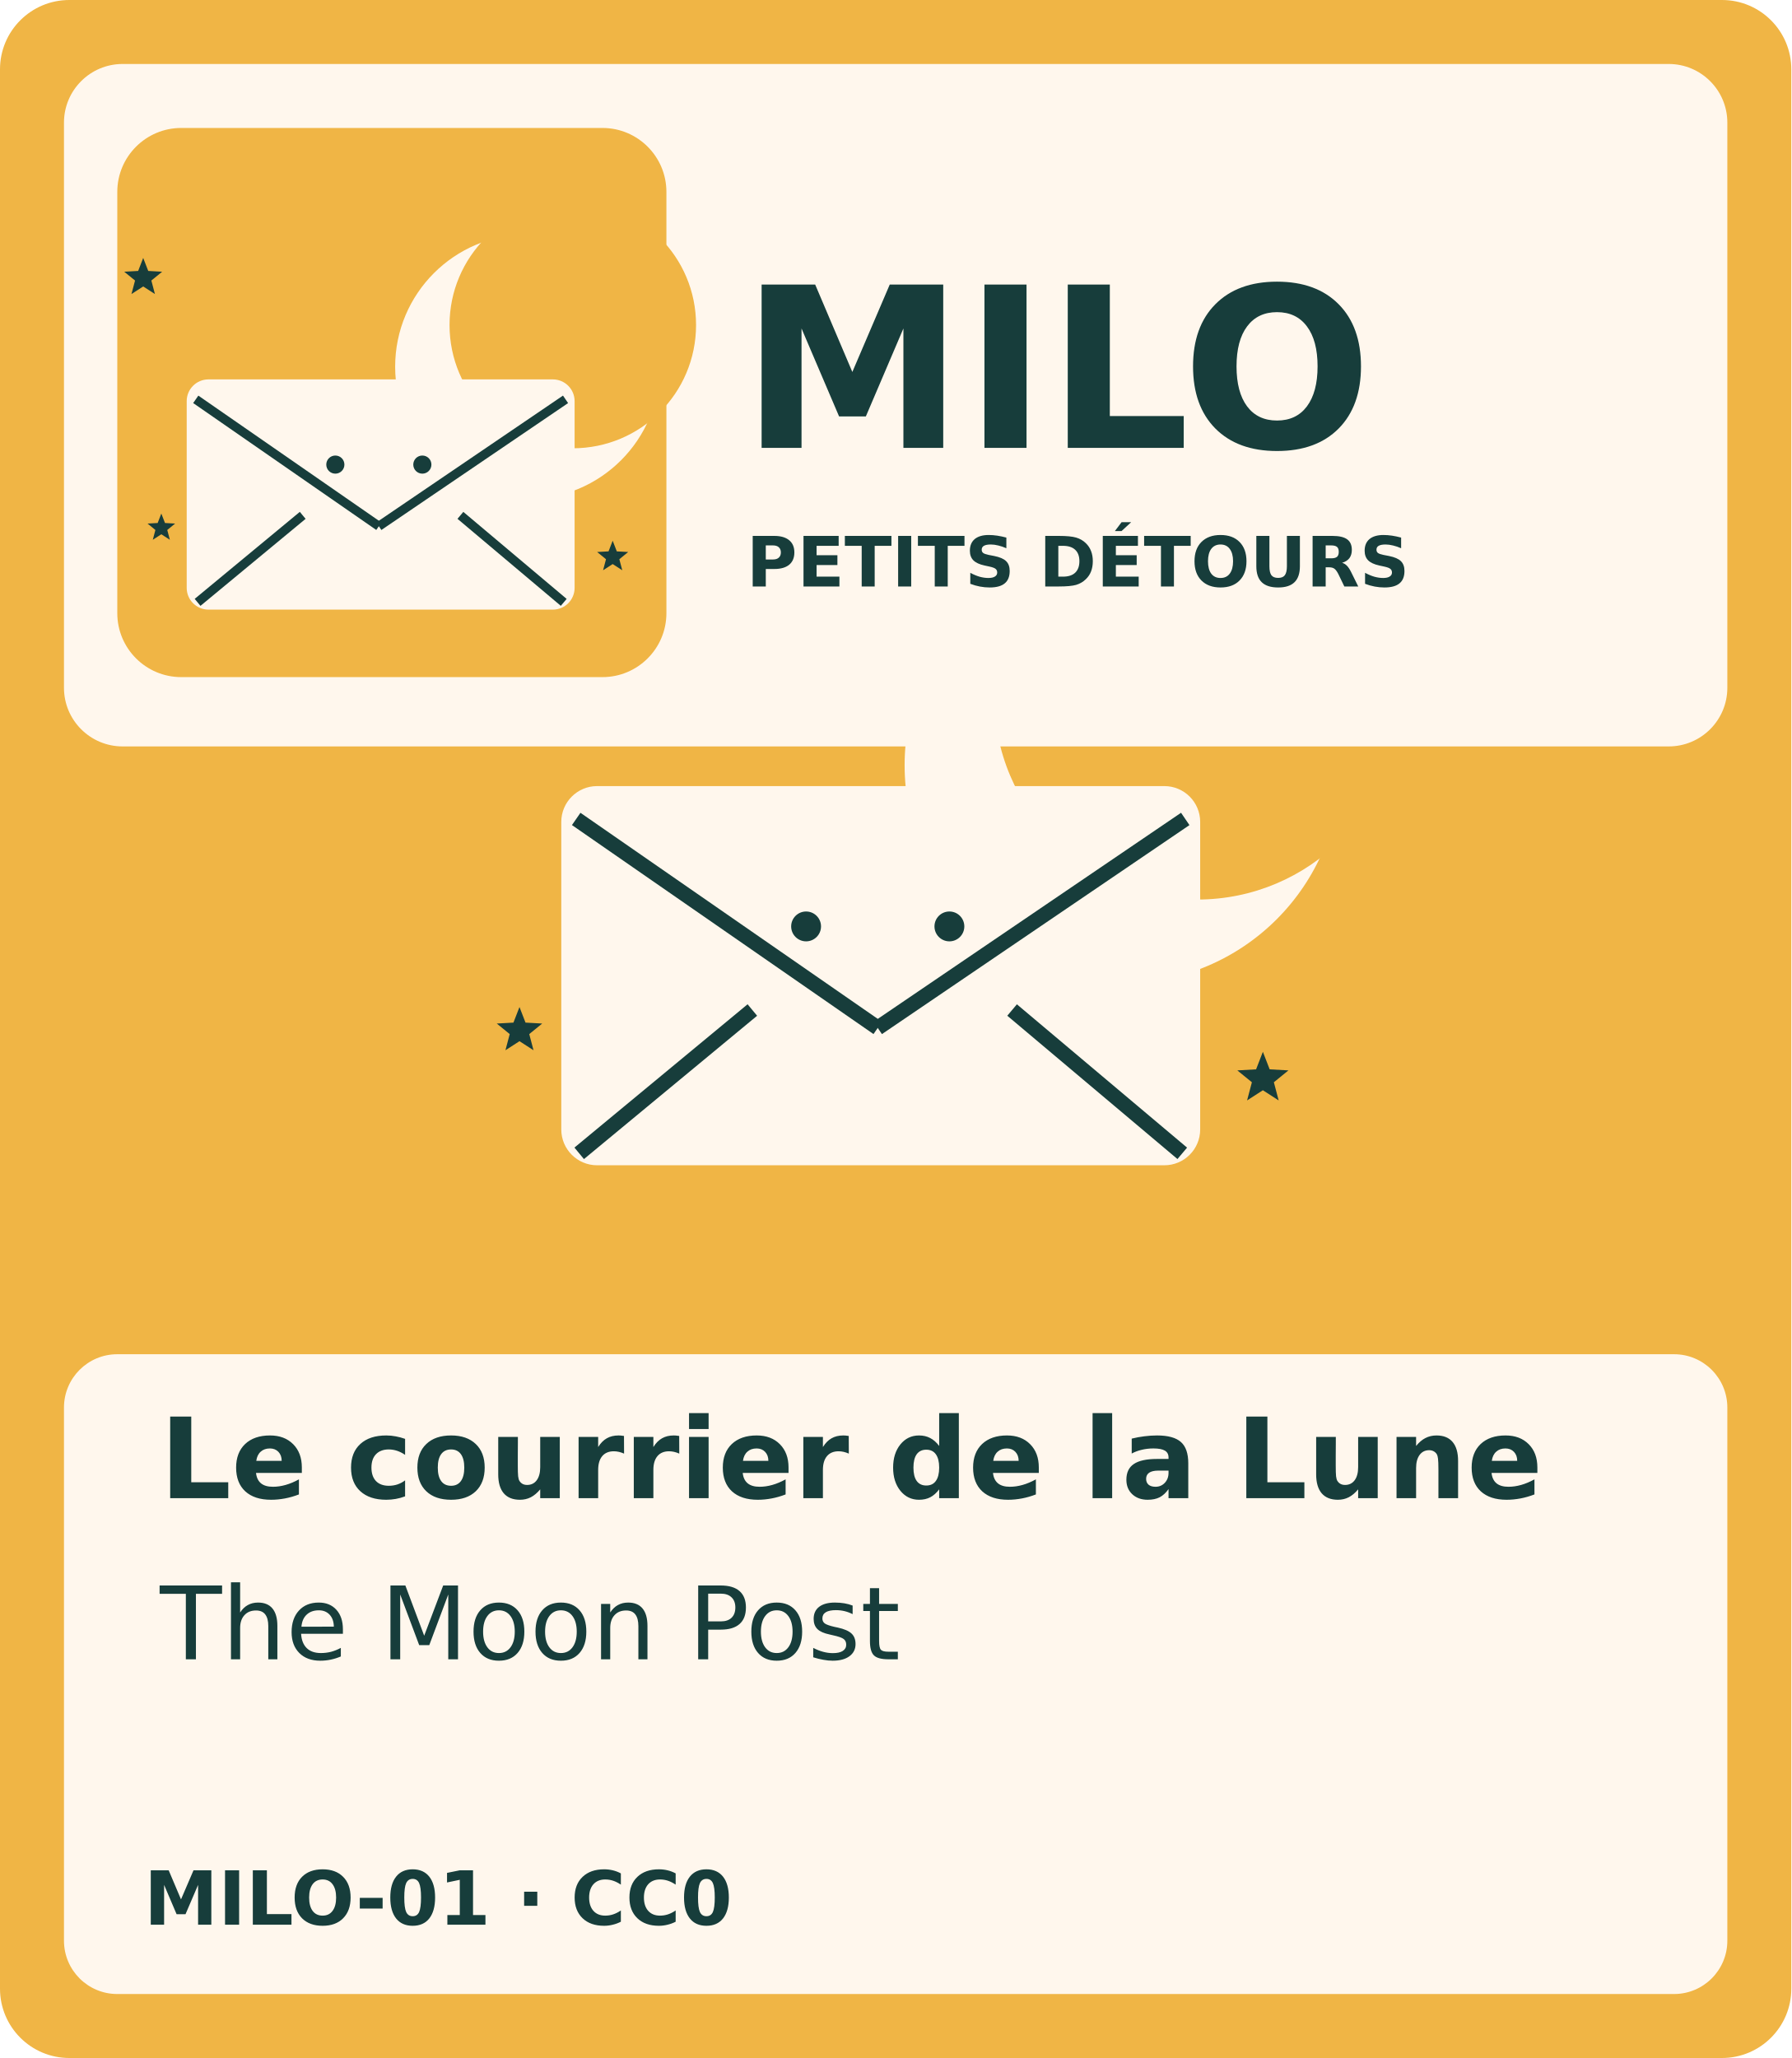
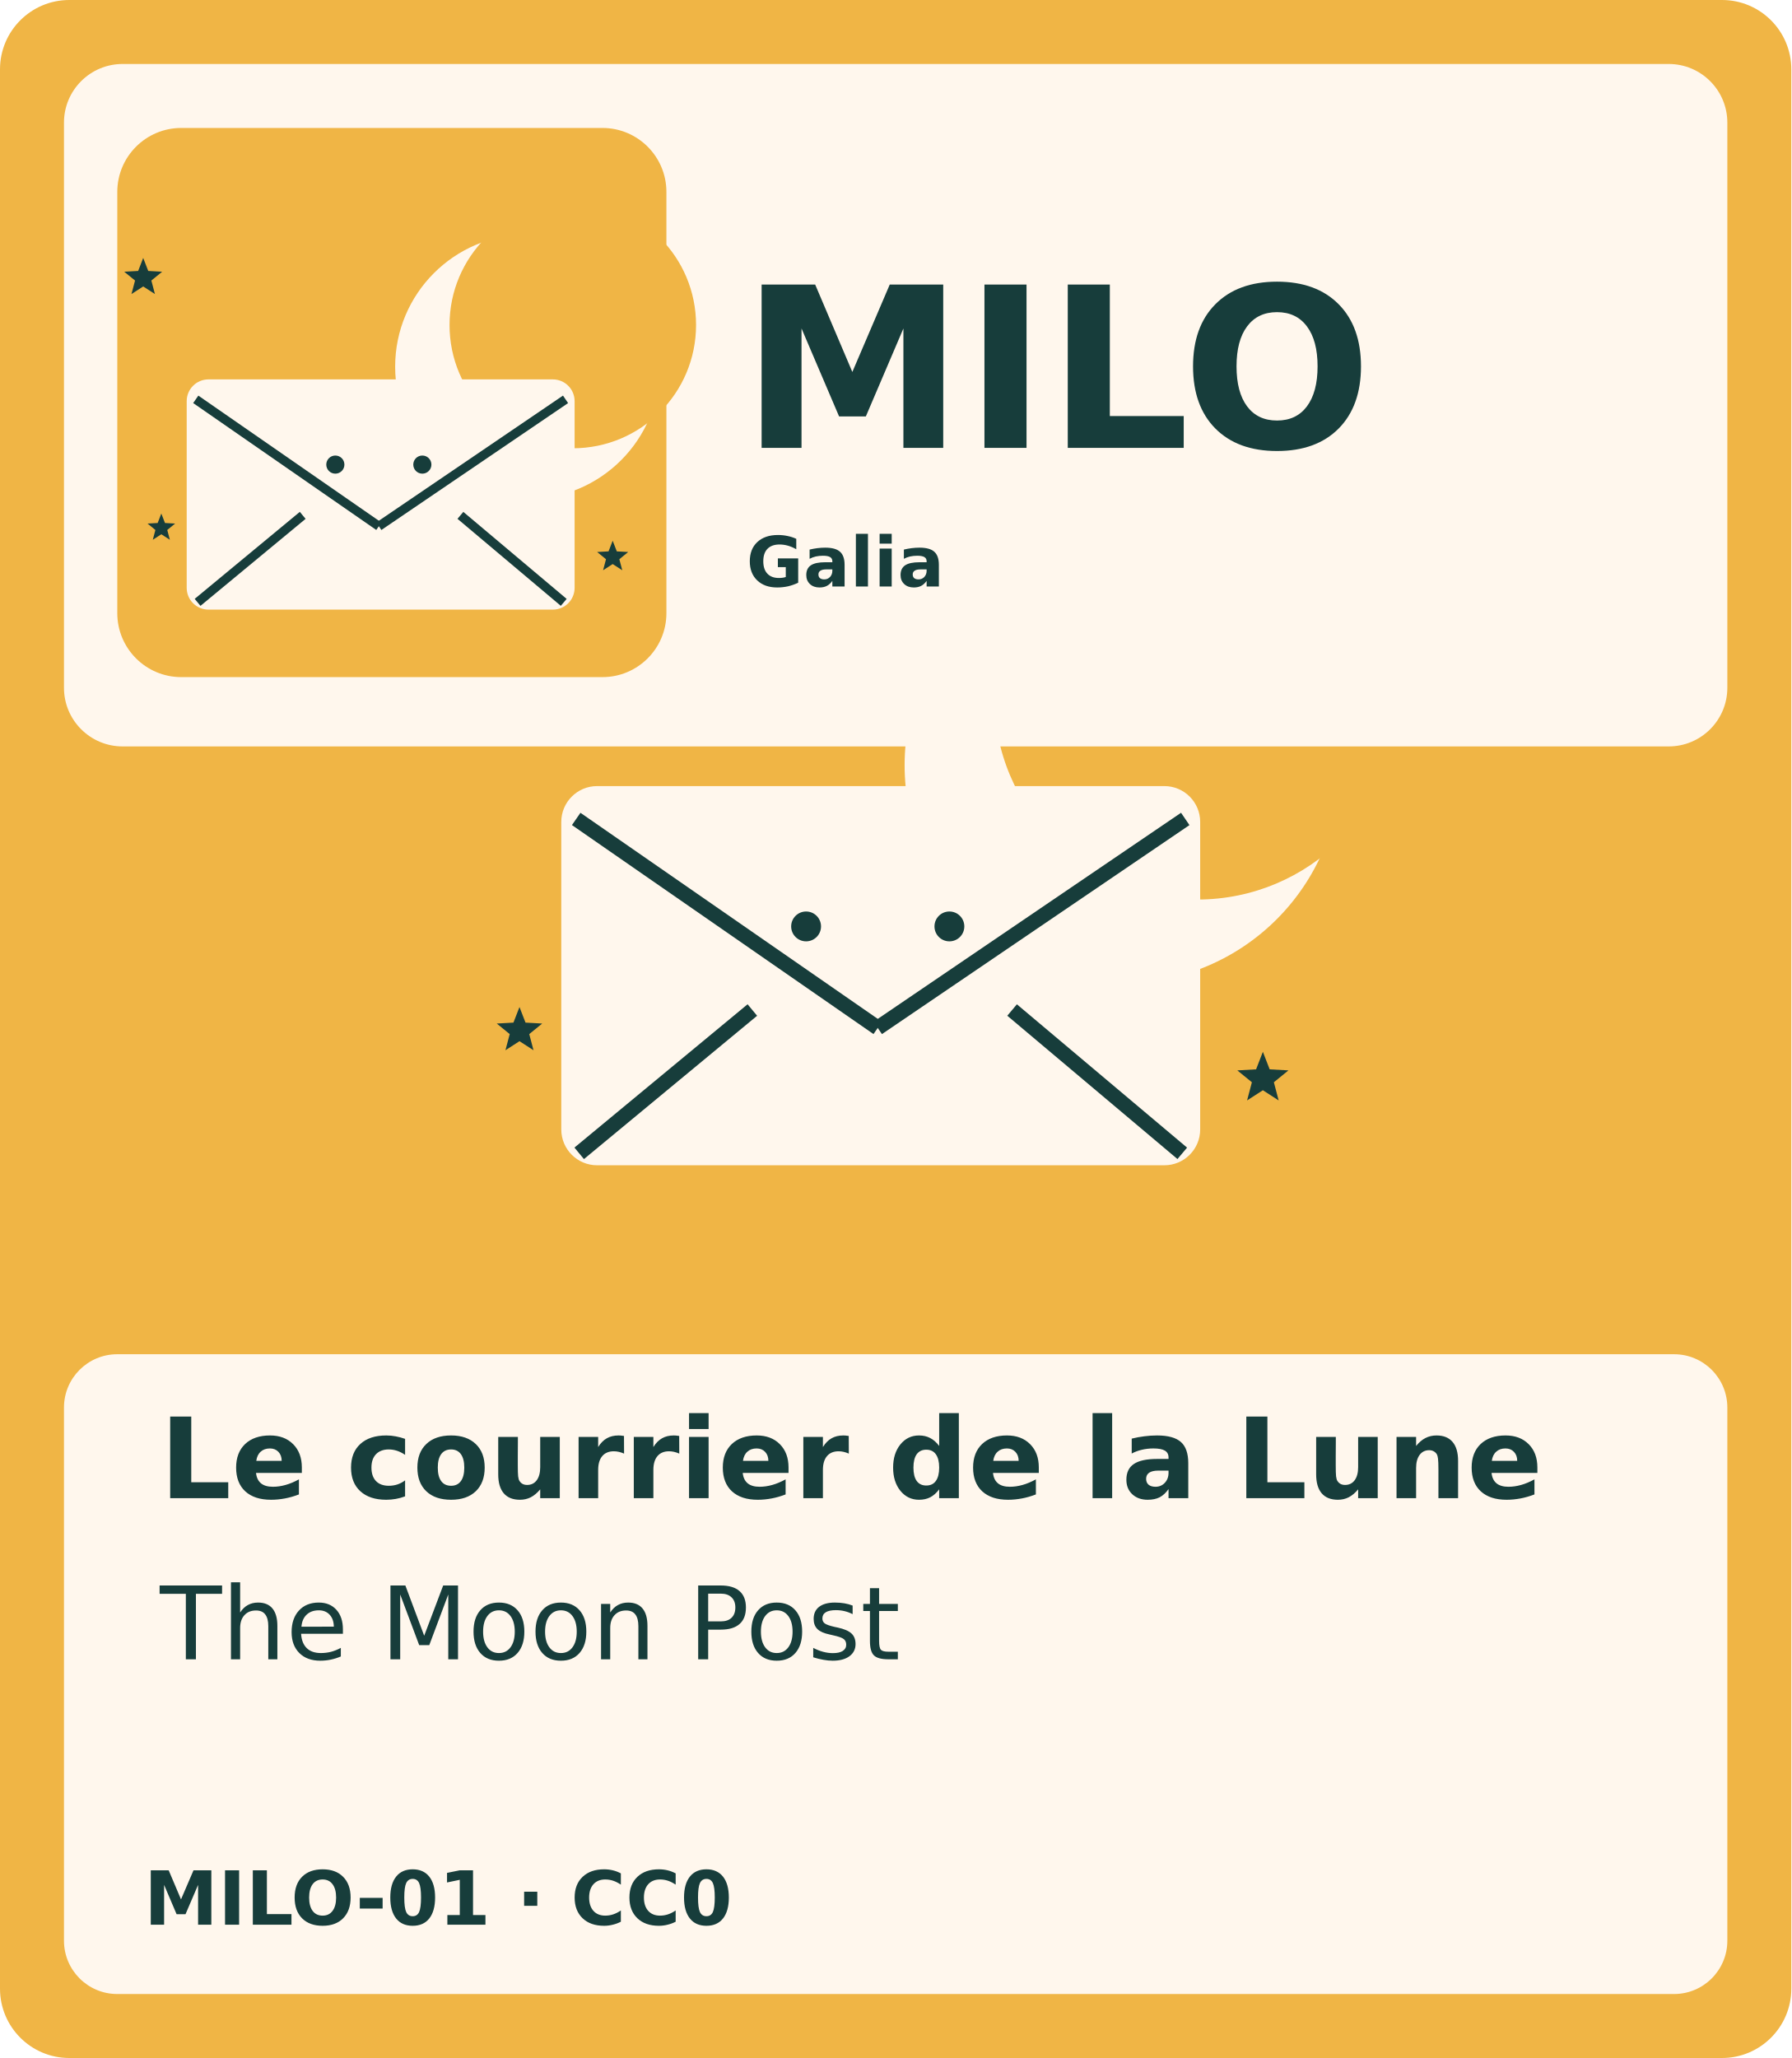
<svg xmlns="http://www.w3.org/2000/svg" width="336" height="386" preserveAspectRatio="xMinYMin meet" viewBox="0 0 336 386" version="1.0" fill-rule="evenodd">
  <clipPath id="clip">
    <rect x="0" y="0" width="336" height="386" />
  </clipPath>
  <g id="group" transform="scale(1,-1) translate(0,-386)" style="clip-path: url(#clip)">
    <g transform="">
      <rect x="0" y="0" width="336" height="386" rx="13" ry="13" style="stroke: none; stroke-linecap: butt; stroke-width: 1; fill: rgb(94%,71%,27%); fill-rule: evenodd;" />
      <g transform=" matrix(0.56,0,0,0.56,56,-3.36)">
        <circle cx="276" cy="439" r="73" style="stroke: none; stroke-linecap: butt; stroke-width: 1; fill: rgb(100%,97%,93%); fill-rule: evenodd;" />
        <circle cx="301" cy="462" r="68" style="stroke: none; stroke-linecap: butt; stroke-width: 1; fill: rgb(94%,71%,27%); fill-rule: evenodd;" />
        <polygon points="64 499, 61.22 491.827, 53.538 491.399, 59.502 486.538, 57.534 479.101, 64 483.27, 70.466 479.101, 68.499 486.538, 74.462 491.399, 66.78 491.827" style="stroke: none; stroke-linecap: butt; stroke-width: 1; fill: rgb(9%,24%,23%); fill-rule: evenodd;" />
        <polygon points="323 343, 320.725 337.131, 314.44 336.781, 319.319 332.804, 317.71 326.719, 323 330.13, 328.29 326.719, 326.681 332.804, 331.56 336.781, 325.275 337.131" style="stroke: none; stroke-linecap: butt; stroke-width: 1; fill: rgb(9%,24%,23%); fill-rule: evenodd;" />
        <polygon points="74 358, 71.978 352.783, 66.392 352.472, 70.728 348.937, 69.298 343.528, 74 346.56, 78.702 343.528, 77.272 348.937, 81.608 352.472, 76.022 352.783" style="stroke: none; stroke-linecap: butt; stroke-width: 1; fill: rgb(9%,24%,23%); fill-rule: evenodd;" />
        <rect x="88" y="305" width="214" height="127" rx="12" ry="12" style="stroke: none; stroke-linecap: butt; stroke-width: 1; fill: rgb(100%,97%,93%); fill-rule: evenodd;" />
        <path d="M 93,421 L 194,351 Z" style="stroke: rgb(9%,24%,23%); stroke-linecap: round; stroke-width: 5;" />
        <path d="M 194,351 L 297,421 Z" style="stroke: rgb(9%,24%,23%); stroke-linecap: round; stroke-width: 5;" />
        <path d="M 94,309 L 152,357 Z" style="stroke: rgb(9%,24%,23%); stroke-linecap: round; stroke-width: 5;" />
        <path d="M 296,309 L 239,357 Z" style="stroke: rgb(9%,24%,23%); stroke-linecap: round; stroke-width: 5;" />
        <circle cx="170" cy="385" r="5" style="stroke: none; stroke-linecap: butt; stroke-width: 1; fill: rgb(9%,24%,23%); fill-rule: evenodd;" />
        <circle cx="218" cy="385" r="5" style="stroke: none; stroke-linecap: butt; stroke-width: 1; fill: rgb(9%,24%,23%); fill-rule: evenodd;" />
      </g>
      <rect x="12" y="246" width="312" height="128" rx="11" ry="11" style="stroke: none; stroke-linecap: butt; stroke-width: 1; fill: rgb(100%,97%,93%); fill-rule: evenodd;" />
      <rect x="22" y="259" width="103" height="103" rx="12" ry="12" style="stroke: none; stroke-linecap: butt; stroke-width: 1; fill: rgb(94%,71%,27%); fill-rule: evenodd;" />
      <g transform=" matrix(0.34,0,0,0.34,5.1,167.96)">
        <circle cx="276" cy="439" r="73" style="stroke: none; stroke-linecap: butt; stroke-width: 1; fill: rgb(100%,97%,93%); fill-rule: evenodd;" />
        <circle cx="301" cy="462" r="68" style="stroke: none; stroke-linecap: butt; stroke-width: 1; fill: rgb(94%,71%,27%); fill-rule: evenodd;" />
        <polygon points="64 499, 61.22 491.827, 53.538 491.399, 59.502 486.538, 57.534 479.101, 64 483.27, 70.466 479.101, 68.499 486.538, 74.462 491.399, 66.78 491.827" style="stroke: none; stroke-linecap: butt; stroke-width: 1; fill: rgb(9%,24%,23%); fill-rule: evenodd;" />
        <polygon points="323 343, 320.725 337.131, 314.44 336.781, 319.319 332.804, 317.71 326.719, 323 330.13, 328.29 326.719, 326.681 332.804, 331.56 336.781, 325.275 337.131" style="stroke: none; stroke-linecap: butt; stroke-width: 1; fill: rgb(9%,24%,23%); fill-rule: evenodd;" />
        <polygon points="74 358, 71.978 352.783, 66.392 352.472, 70.728 348.937, 69.298 343.528, 74 346.56, 78.702 343.528, 77.272 348.937, 81.608 352.472, 76.022 352.783" style="stroke: none; stroke-linecap: butt; stroke-width: 1; fill: rgb(9%,24%,23%); fill-rule: evenodd;" />
        <rect x="88" y="305" width="214" height="127" rx="12" ry="12" style="stroke: none; stroke-linecap: butt; stroke-width: 1; fill: rgb(100%,97%,93%); fill-rule: evenodd;" />
        <path d="M 93,421 L 194,351 Z" style="stroke: rgb(9%,24%,23%); stroke-linecap: round; stroke-width: 5;" />
        <path d="M 194,351 L 297,421 Z" style="stroke: rgb(9%,24%,23%); stroke-linecap: round; stroke-width: 5;" />
        <path d="M 94,309 L 152,357 Z" style="stroke: rgb(9%,24%,23%); stroke-linecap: round; stroke-width: 5;" />
        <path d="M 296,309 L 239,357 Z" style="stroke: rgb(9%,24%,23%); stroke-linecap: round; stroke-width: 5;" />
        <circle cx="170" cy="385" r="5" style="stroke: none; stroke-linecap: butt; stroke-width: 1; fill: rgb(9%,24%,23%); fill-rule: evenodd;" />
        <circle cx="218" cy="385" r="5" style="stroke: none; stroke-linecap: butt; stroke-width: 1; fill: rgb(9%,24%,23%); fill-rule: evenodd;" />
      </g>
      <text x="139" y="302" style="font-family: DejaVu Sans, Arial, sans-serif; font-weight: bold; font-size: 42px;fill: rgb(9%,24%,23%); stroke:none;" transform="translate(0,604) scale(1,-1)">MILO</text>
-       <text x="140" y="276" style="font-family: DejaVu Sans, Arial, sans-serif; font-weight: bold; font-size: 13px;fill: rgb(9%,24%,23%); stroke:none;" transform="translate(0,552) scale(1,-1)">PETITS DÉTOURS</text>
+       <text x="140" y="276" style="font-family: DejaVu Sans, Arial, sans-serif; font-weight: bold; font-size: 13px;fill: rgb(9%,24%,23%); stroke:none;" transform="translate(0,552) scale(1,-1)">Galia</text>
      <rect x="12" y="12" width="312" height="120" rx="10" ry="10" style="stroke: none; stroke-linecap: butt; stroke-width: 1; fill: rgb(100%,97%,93%); fill-rule: evenodd;" />
      <text x="30" y="105" style="font-family: DejaVu Sans, Arial, sans-serif; font-weight: bold; font-size: 21px;fill: rgb(9%,24%,23%); stroke:none;" transform="translate(0,210) scale(1,-1)">Le courrier de la Lune</text>
      <text x="30" y="75.22" style="font-family: DejaVu Sans, Arial, sans-serif; font-size: 19px;fill: rgb(9%,24%,23%); stroke:none;" transform="translate(0,150) scale(1,-1)">The Moon Post</text>
      <text x="27" y="25" style="font-family: DejaVu Sans, Arial, sans-serif; font-weight: bold; font-size: 14px;fill: rgb(9%,24%,23%); stroke:none;" transform="translate(0,50) scale(1,-1)">MILO-01 · CC0</text>
    </g>
  </g>
</svg>
